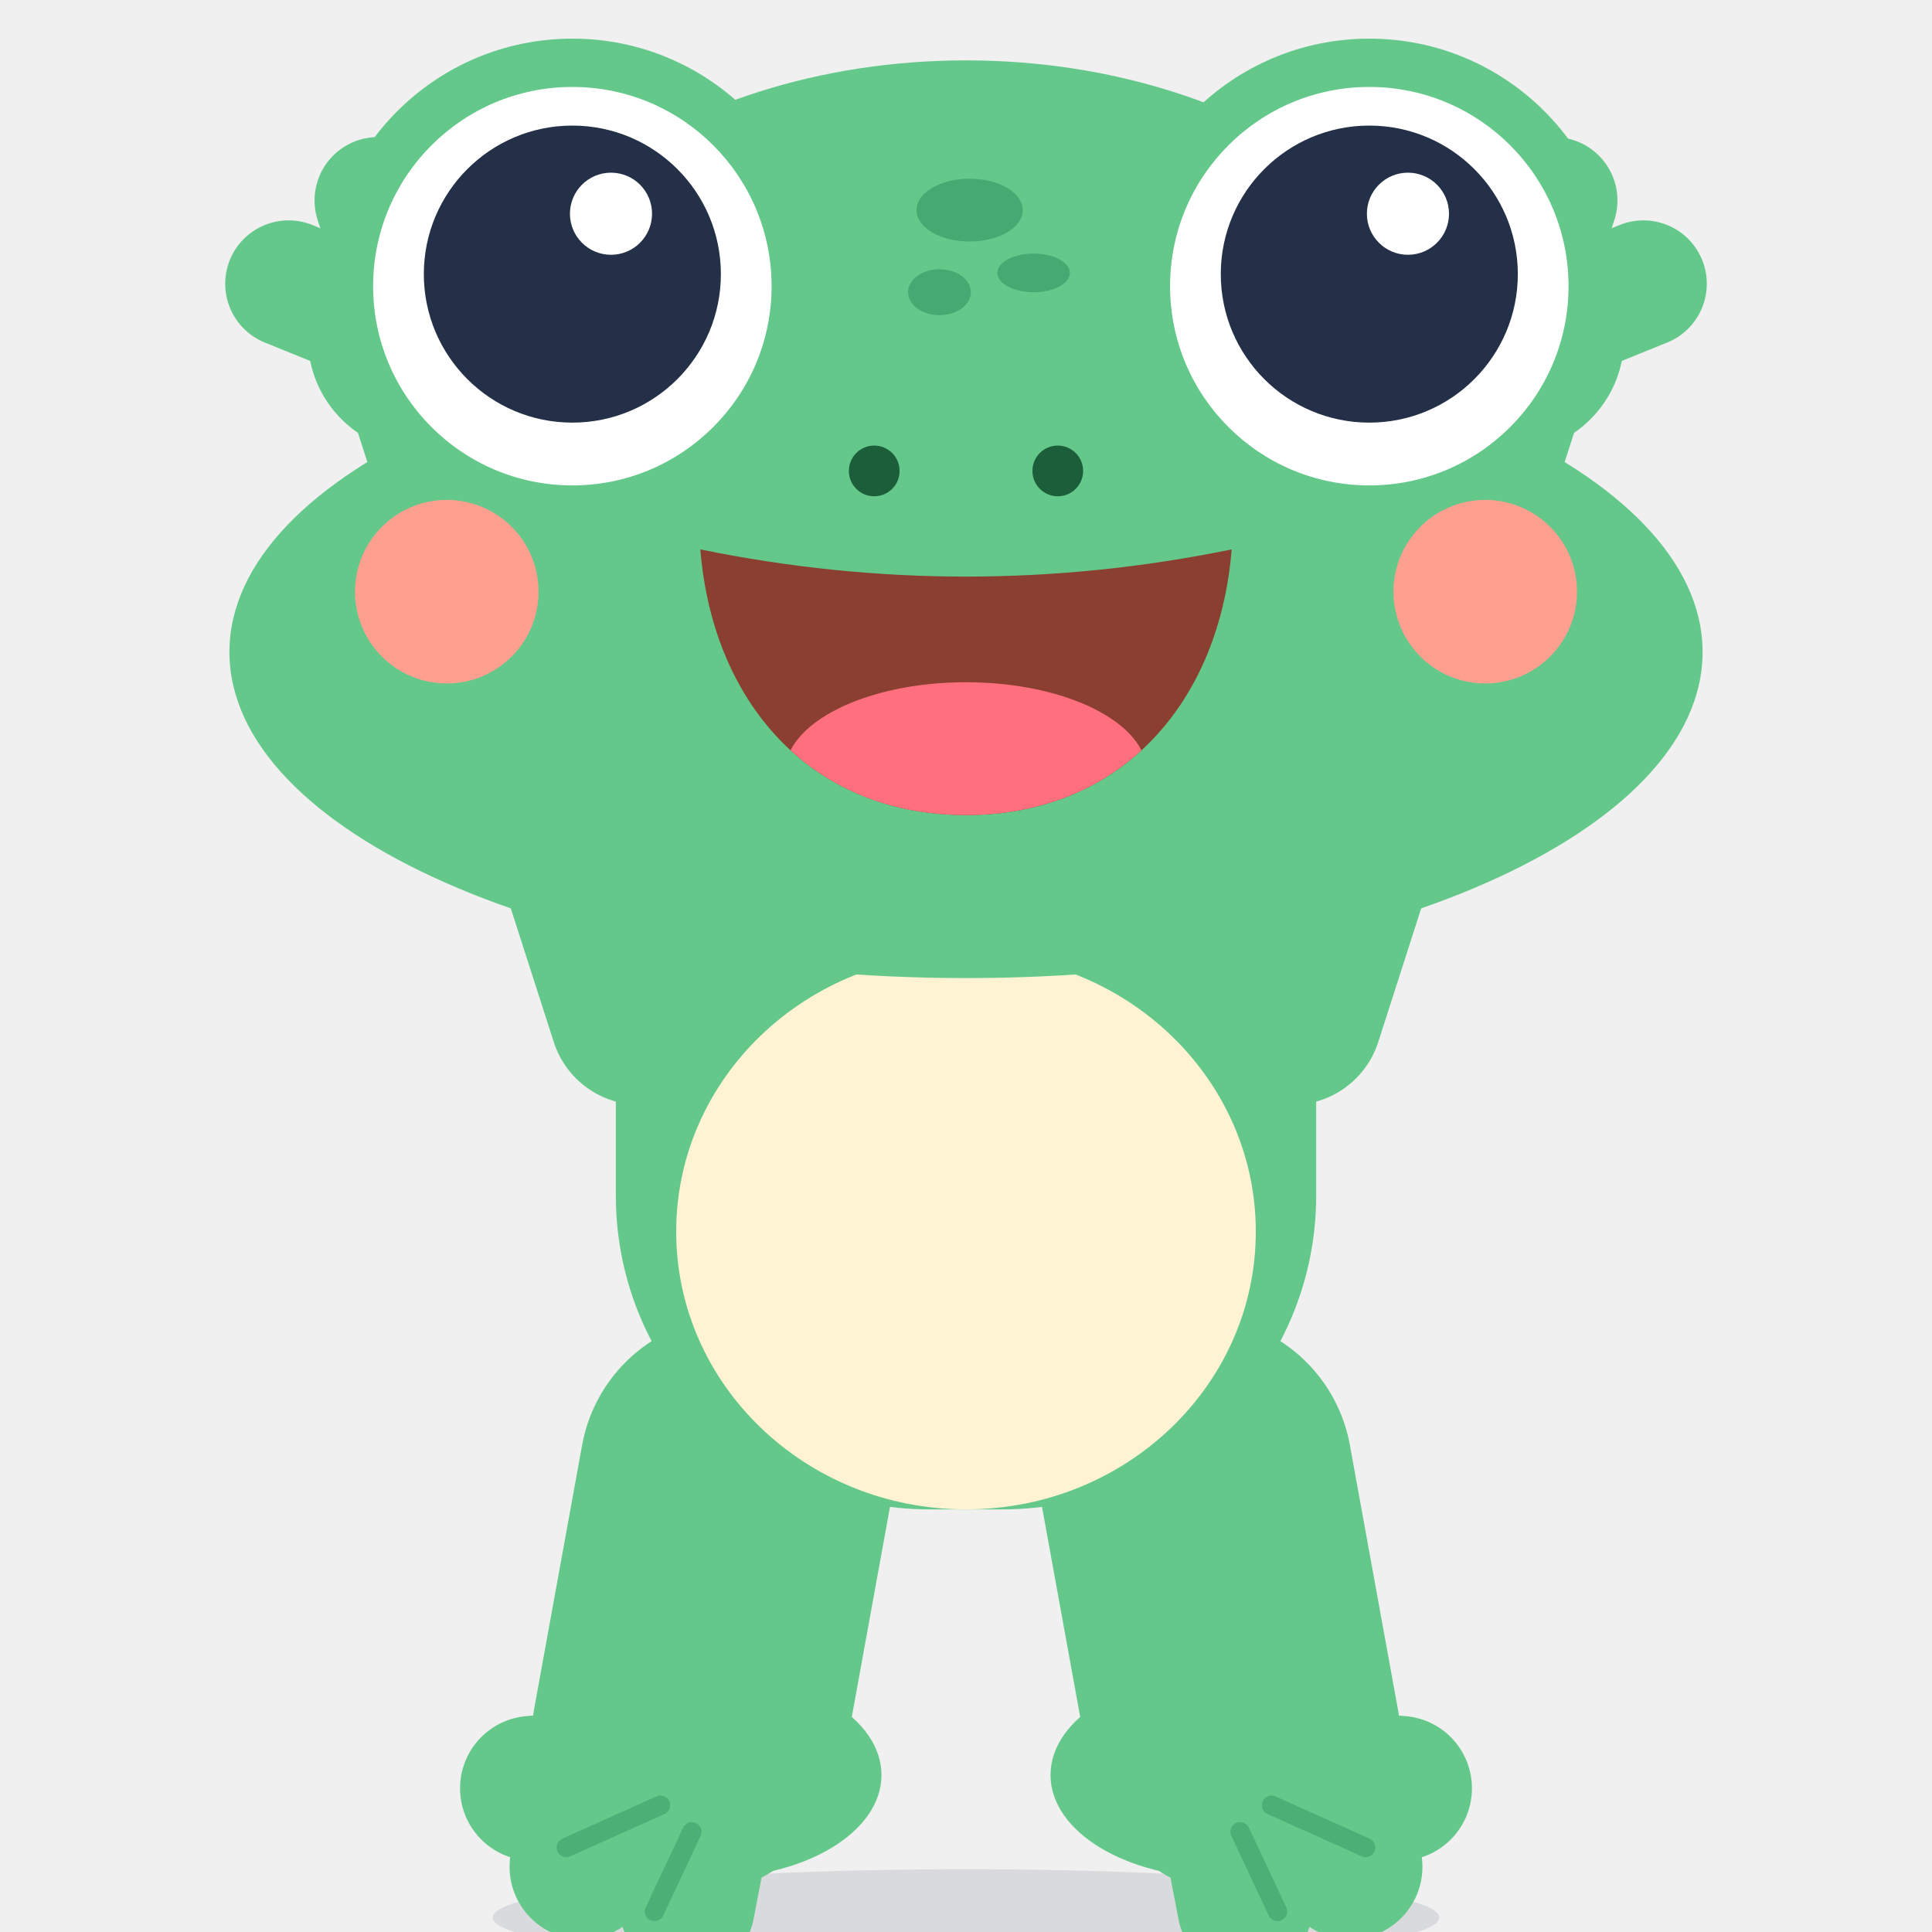
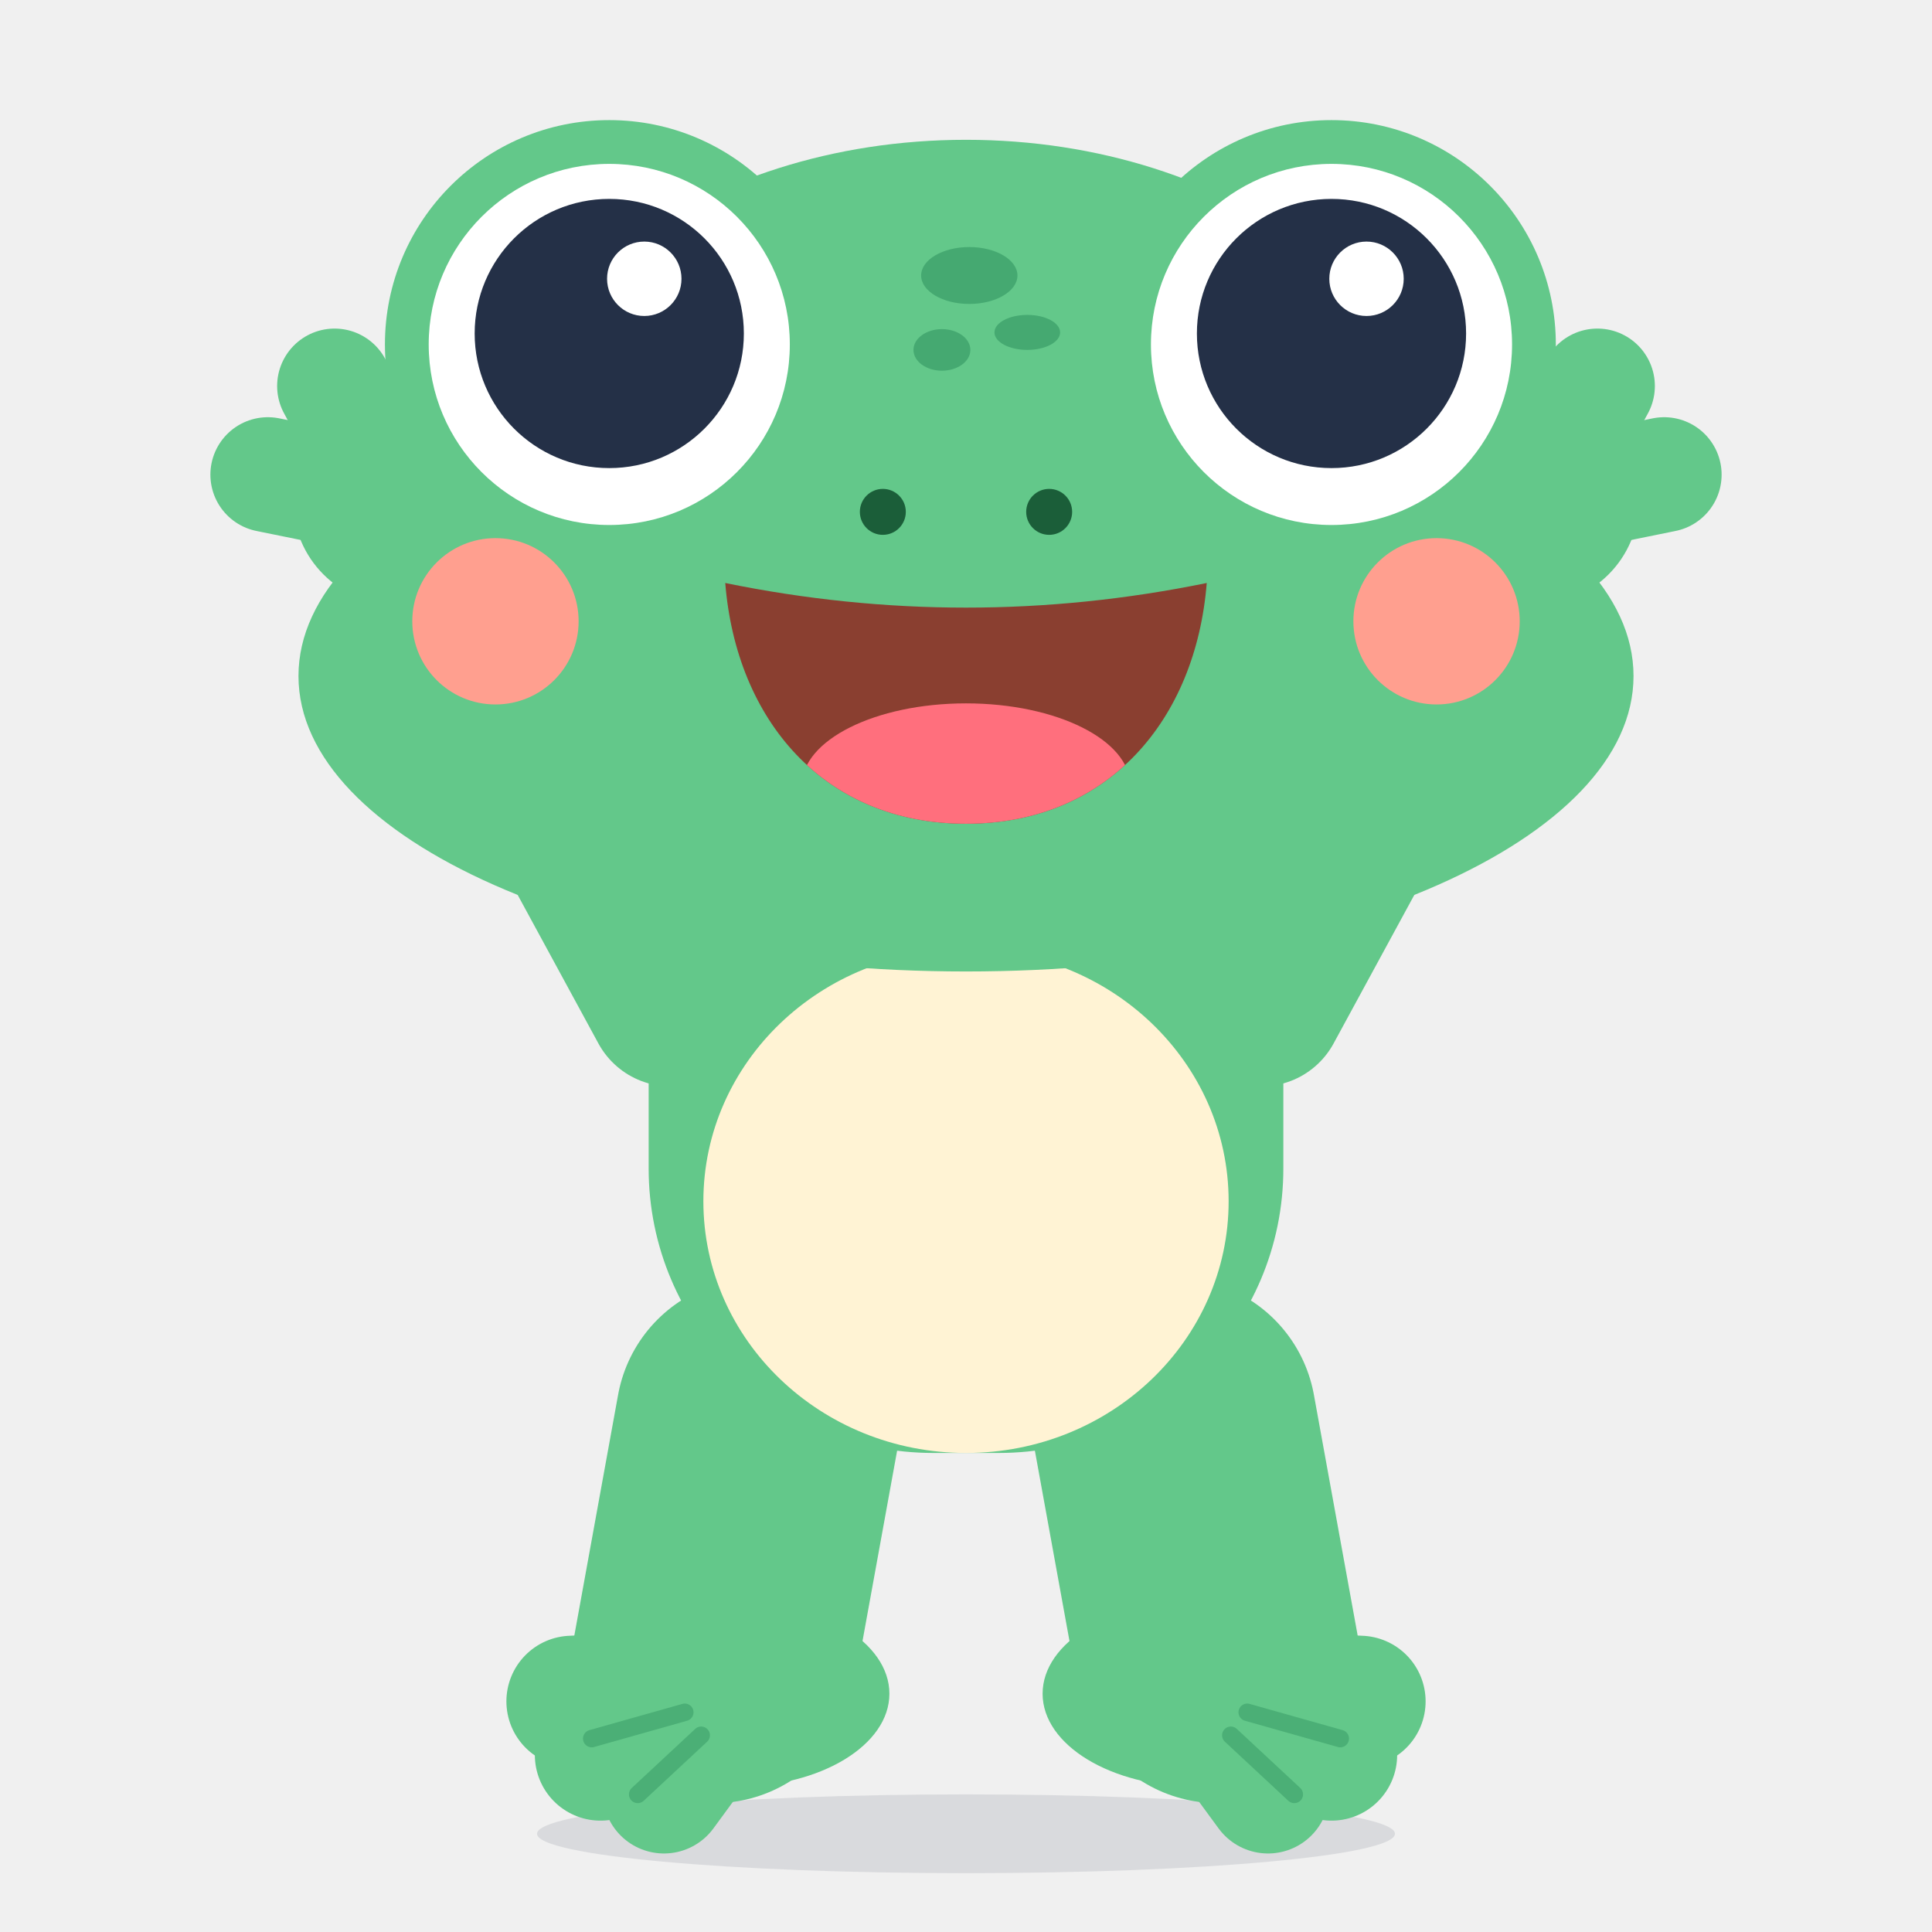
<svg xmlns="http://www.w3.org/2000/svg" viewBox="0 0 512 512" width="512" height="512">
-   <g transform="translate(16 0) scale(3.2)">
-     <ellipse cx="75" cy="158.8" rx="39.2" ry="4" fill="#243047" opacity="0.116" />
+   <g transform="translate(38.5 22.55) scale(2.9)">
+     <ellipse cx="75" cy="159.80" rx="39.2" ry="3.6" fill="#243047" opacity="0.116" />
    <g transform="translate(0 -2) translate(75 100) rotate(0) translate(-75 -100)">
      <g>
        <line x1="56" y1="124" x2="52" y2="146" stroke="#63C88A" stroke-width="26" stroke-linecap="round" />
        <ellipse cx="54" cy="149" rx="14" ry="8.5" fill="#63C88A" />
-         <line x1="54" y1="149" x2="39.1" y2="150.1" stroke="#63C88A" stroke-width="12" stroke-linecap="round" />
-         <line x1="54" y1="149" x2="43.2" y2="156.6" stroke="#63C88A" stroke-width="12" stroke-linecap="round" />
-         <line x1="54" y1="149" x2="51.9" y2="159.9" stroke="#63C88A" stroke-width="11.2" stroke-linecap="round" />
-         <line x1="49.7" y1="151.5" x2="41.9" y2="155.0" stroke="#45A971" stroke-width="1.6" stroke-linecap="round" opacity="0.8" />
-         <line x1="52.3" y1="153.7" x2="49.2" y2="160.3" stroke="#45A971" stroke-width="1.6" stroke-linecap="round" opacity="0.8" />
+         <line x1="54" y1="149" x2="39.0" y2="149.7" stroke="#63C88A" stroke-width="12" stroke-linecap="round" />
+         <line x1="54" y1="149" x2="41.6" y2="154.6" stroke="#63C88A" stroke-width="12" stroke-linecap="round" />
+         <line x1="54" y1="149" x2="47.4" y2="158.0" stroke="#63C88A" stroke-width="11.2" stroke-linecap="round" />
+         <line x1="49.3" y1="150.7" x2="40.8" y2="153.1" stroke="#45A971" stroke-width="1.6" stroke-linecap="round" opacity="0.8" />
+         <line x1="50.8" y1="152.8" x2="45.0" y2="158.2" stroke="#45A971" stroke-width="1.6" stroke-linecap="round" opacity="0.8" />
      </g>
      <g>
        <line x1="94" y1="124" x2="98" y2="146" stroke="#63C88A" stroke-width="26" stroke-linecap="round" />
        <ellipse cx="96" cy="149" rx="14" ry="8.5" fill="#63C88A" />
-         <line x1="96" y1="149" x2="110.9" y2="150.1" stroke="#63C88A" stroke-width="12" stroke-linecap="round" />
-         <line x1="96" y1="149" x2="106.8" y2="156.6" stroke="#63C88A" stroke-width="12" stroke-linecap="round" />
-         <line x1="96" y1="149" x2="98.1" y2="159.9" stroke="#63C88A" stroke-width="11.2" stroke-linecap="round" />
-         <line x1="100.3" y1="151.5" x2="108.1" y2="155.0" stroke="#45A971" stroke-width="1.6" stroke-linecap="round" opacity="0.8" />
-         <line x1="97.7" y1="153.7" x2="100.8" y2="160.3" stroke="#45A971" stroke-width="1.6" stroke-linecap="round" opacity="0.8" />
+         <line x1="96" y1="149" x2="111.0" y2="149.7" stroke="#63C88A" stroke-width="12" stroke-linecap="round" />
+         <line x1="96" y1="149" x2="108.4" y2="154.6" stroke="#63C88A" stroke-width="12" stroke-linecap="round" />
+         <line x1="96" y1="149" x2="102.6" y2="158.0" stroke="#63C88A" stroke-width="11.2" stroke-linecap="round" />
+         <line x1="100.7" y1="150.7" x2="109.2" y2="153.1" stroke="#45A971" stroke-width="1.6" stroke-linecap="round" opacity="0.8" />
+         <line x1="99.2" y1="152.8" x2="105.0" y2="158.2" stroke="#45A971" stroke-width="1.6" stroke-linecap="round" opacity="0.8" />
      </g>
      <path d="M 46 58 H 104 V 101 A 26 26 0 0 1 78 127 H 72 A 26 26 0 0 1 46 101 Z" fill="#63C88A" />
      <ellipse cx="75" cy="104" rx="24" ry="23" fill="#FFF3D4" />
      <g>
-         <line x1="48" y1="86" x2="30" y2="30" stroke="#63C88A" stroke-width="15" stroke-linecap="round" />
-         <circle cx="30" cy="30" r="9.5" fill="#63C88A" />
-         <line x1="30" y1="30" x2="18.9" y2="25.5" stroke="#63C88A" stroke-width="10.5" stroke-linecap="round" />
-         <line x1="30" y1="30" x2="26.3" y2="18.6" stroke="#63C88A" stroke-width="10.5" stroke-linecap="round" />
-         <line x1="30" y1="30" x2="36.4" y2="19.8" stroke="#63C88A" stroke-width="10.5" stroke-linecap="round" />
+         <line x1="48" y1="86" x2="23" y2="40" stroke="#63C88A" stroke-width="15" stroke-linecap="round" />
+         <circle cx="23" cy="40" r="9.5" fill="#63C88A" />
+         <line x1="23" y1="40" x2="11.2" y2="37.6" stroke="#63C88A" stroke-width="10.5" stroke-linecap="round" />
+         <line x1="23" y1="40" x2="17.3" y2="29.5" stroke="#63C88A" stroke-width="10.5" stroke-linecap="round" />
+         <line x1="23" y1="40" x2="27.4" y2="28.8" stroke="#63C88A" stroke-width="10.5" stroke-linecap="round" />
      </g>
      <g>
-         <line x1="102" y1="86" x2="120" y2="30" stroke="#63C88A" stroke-width="15" stroke-linecap="round" />
-         <circle cx="120" cy="30" r="9.5" fill="#63C88A" />
-         <line x1="120" y1="30" x2="113.6" y2="19.8" stroke="#63C88A" stroke-width="10.5" stroke-linecap="round" />
-         <line x1="120" y1="30" x2="123.7" y2="18.6" stroke="#63C88A" stroke-width="10.5" stroke-linecap="round" />
-         <line x1="120" y1="30" x2="131.1" y2="25.5" stroke="#63C88A" stroke-width="10.5" stroke-linecap="round" />
+         <line x1="102" y1="86" x2="127" y2="40" stroke="#63C88A" stroke-width="15" stroke-linecap="round" />
+         <circle cx="127" cy="40" r="9.5" fill="#63C88A" />
+         <line x1="127" y1="40" x2="122.6" y2="28.8" stroke="#63C88A" stroke-width="10.5" stroke-linecap="round" />
+         <line x1="127" y1="40" x2="132.7" y2="29.5" stroke="#63C88A" stroke-width="10.5" stroke-linecap="round" />
+         <line x1="127" y1="40" x2="138.8" y2="37.6" stroke="#63C88A" stroke-width="10.5" stroke-linecap="round" />
      </g>
      <g transform="rotate(0 75 50)">
        <ellipse cx="75" cy="40" rx="44" ry="33" fill="#63C88A" />
        <ellipse cx="75" cy="56" rx="61" ry="27" fill="#63C88A" />
        <circle cx="42.4" cy="25.7" r="20.5" fill="#63C88A" />
        <circle cx="108.4" cy="25.7" r="20.5" fill="#63C88A" />
      </g>
      <g transform="rotate(0 75 50)">
        <ellipse cx="75.3" cy="19.4" rx="4.4" ry="2.6" fill="#45A971" />
        <ellipse cx="72.8" cy="26.2" rx="2.6" ry="1.9" fill="#45A971" />
        <ellipse cx="80.6" cy="24.6" rx="3.0" ry="1.6" fill="#45A971" />
        <g>
          <clipPath id="eyeClip42">
            <circle cx="42.4" cy="25.7" r="16.5" />
          </clipPath>
          <circle cx="42.4" cy="25.7" r="16.5" fill="#FFFFFF" />
          <g clip-path="url(#eyeClip42)">
            <circle cx="42.4" cy="24.7" r="12.3" fill="#243047" />
            <circle cx="45.6" cy="19.7" r="3.4" fill="#FFFFFF" />
          </g>
        </g>
        <g>
          <clipPath id="eyeClip108">
            <circle cx="108.4" cy="25.7" r="16.5" />
          </clipPath>
          <circle cx="108.4" cy="25.7" r="16.5" fill="#FFFFFF" />
          <g clip-path="url(#eyeClip108)">
            <circle cx="108.4" cy="24.7" r="12.3" fill="#243047" />
            <circle cx="111.6" cy="19.7" r="3.4" fill="#FFFFFF" />
          </g>
        </g>
        <circle cx="32" cy="51" r="7.6" fill="#FF9F8F" />
        <circle cx="118" cy="51" r="7.6" fill="#FF9F8F" />
        <circle cx="67.4" cy="41" r="2.1" fill="#1B5E39" />
        <circle cx="82.6" cy="41" r="2.1" fill="#1B5E39" />
        <g transform="translate(75 50) scale(1) translate(-75 -50)">
          <clipPath id="mouthClipopen">
            <path d="M 53 47.5 Q 75 52 97 47.5 C 96 60 88 69.5 75 69.5 C 62 69.5 54 60 53 47.5 Z" />
          </clipPath>
          <path d="M 53 47.5 Q 75 52 97 47.5 C 96 60 88 69.5 75 69.5 C 62 69.5 54 60 53 47.5 Z" fill="#8A3F30" />
          <ellipse cx="75" cy="66" rx="15" ry="7.5" fill="#FF6F7D" clip-path="url(#mouthClipopen)" />
        </g>
      </g>
    </g>
  </g>
</svg>
